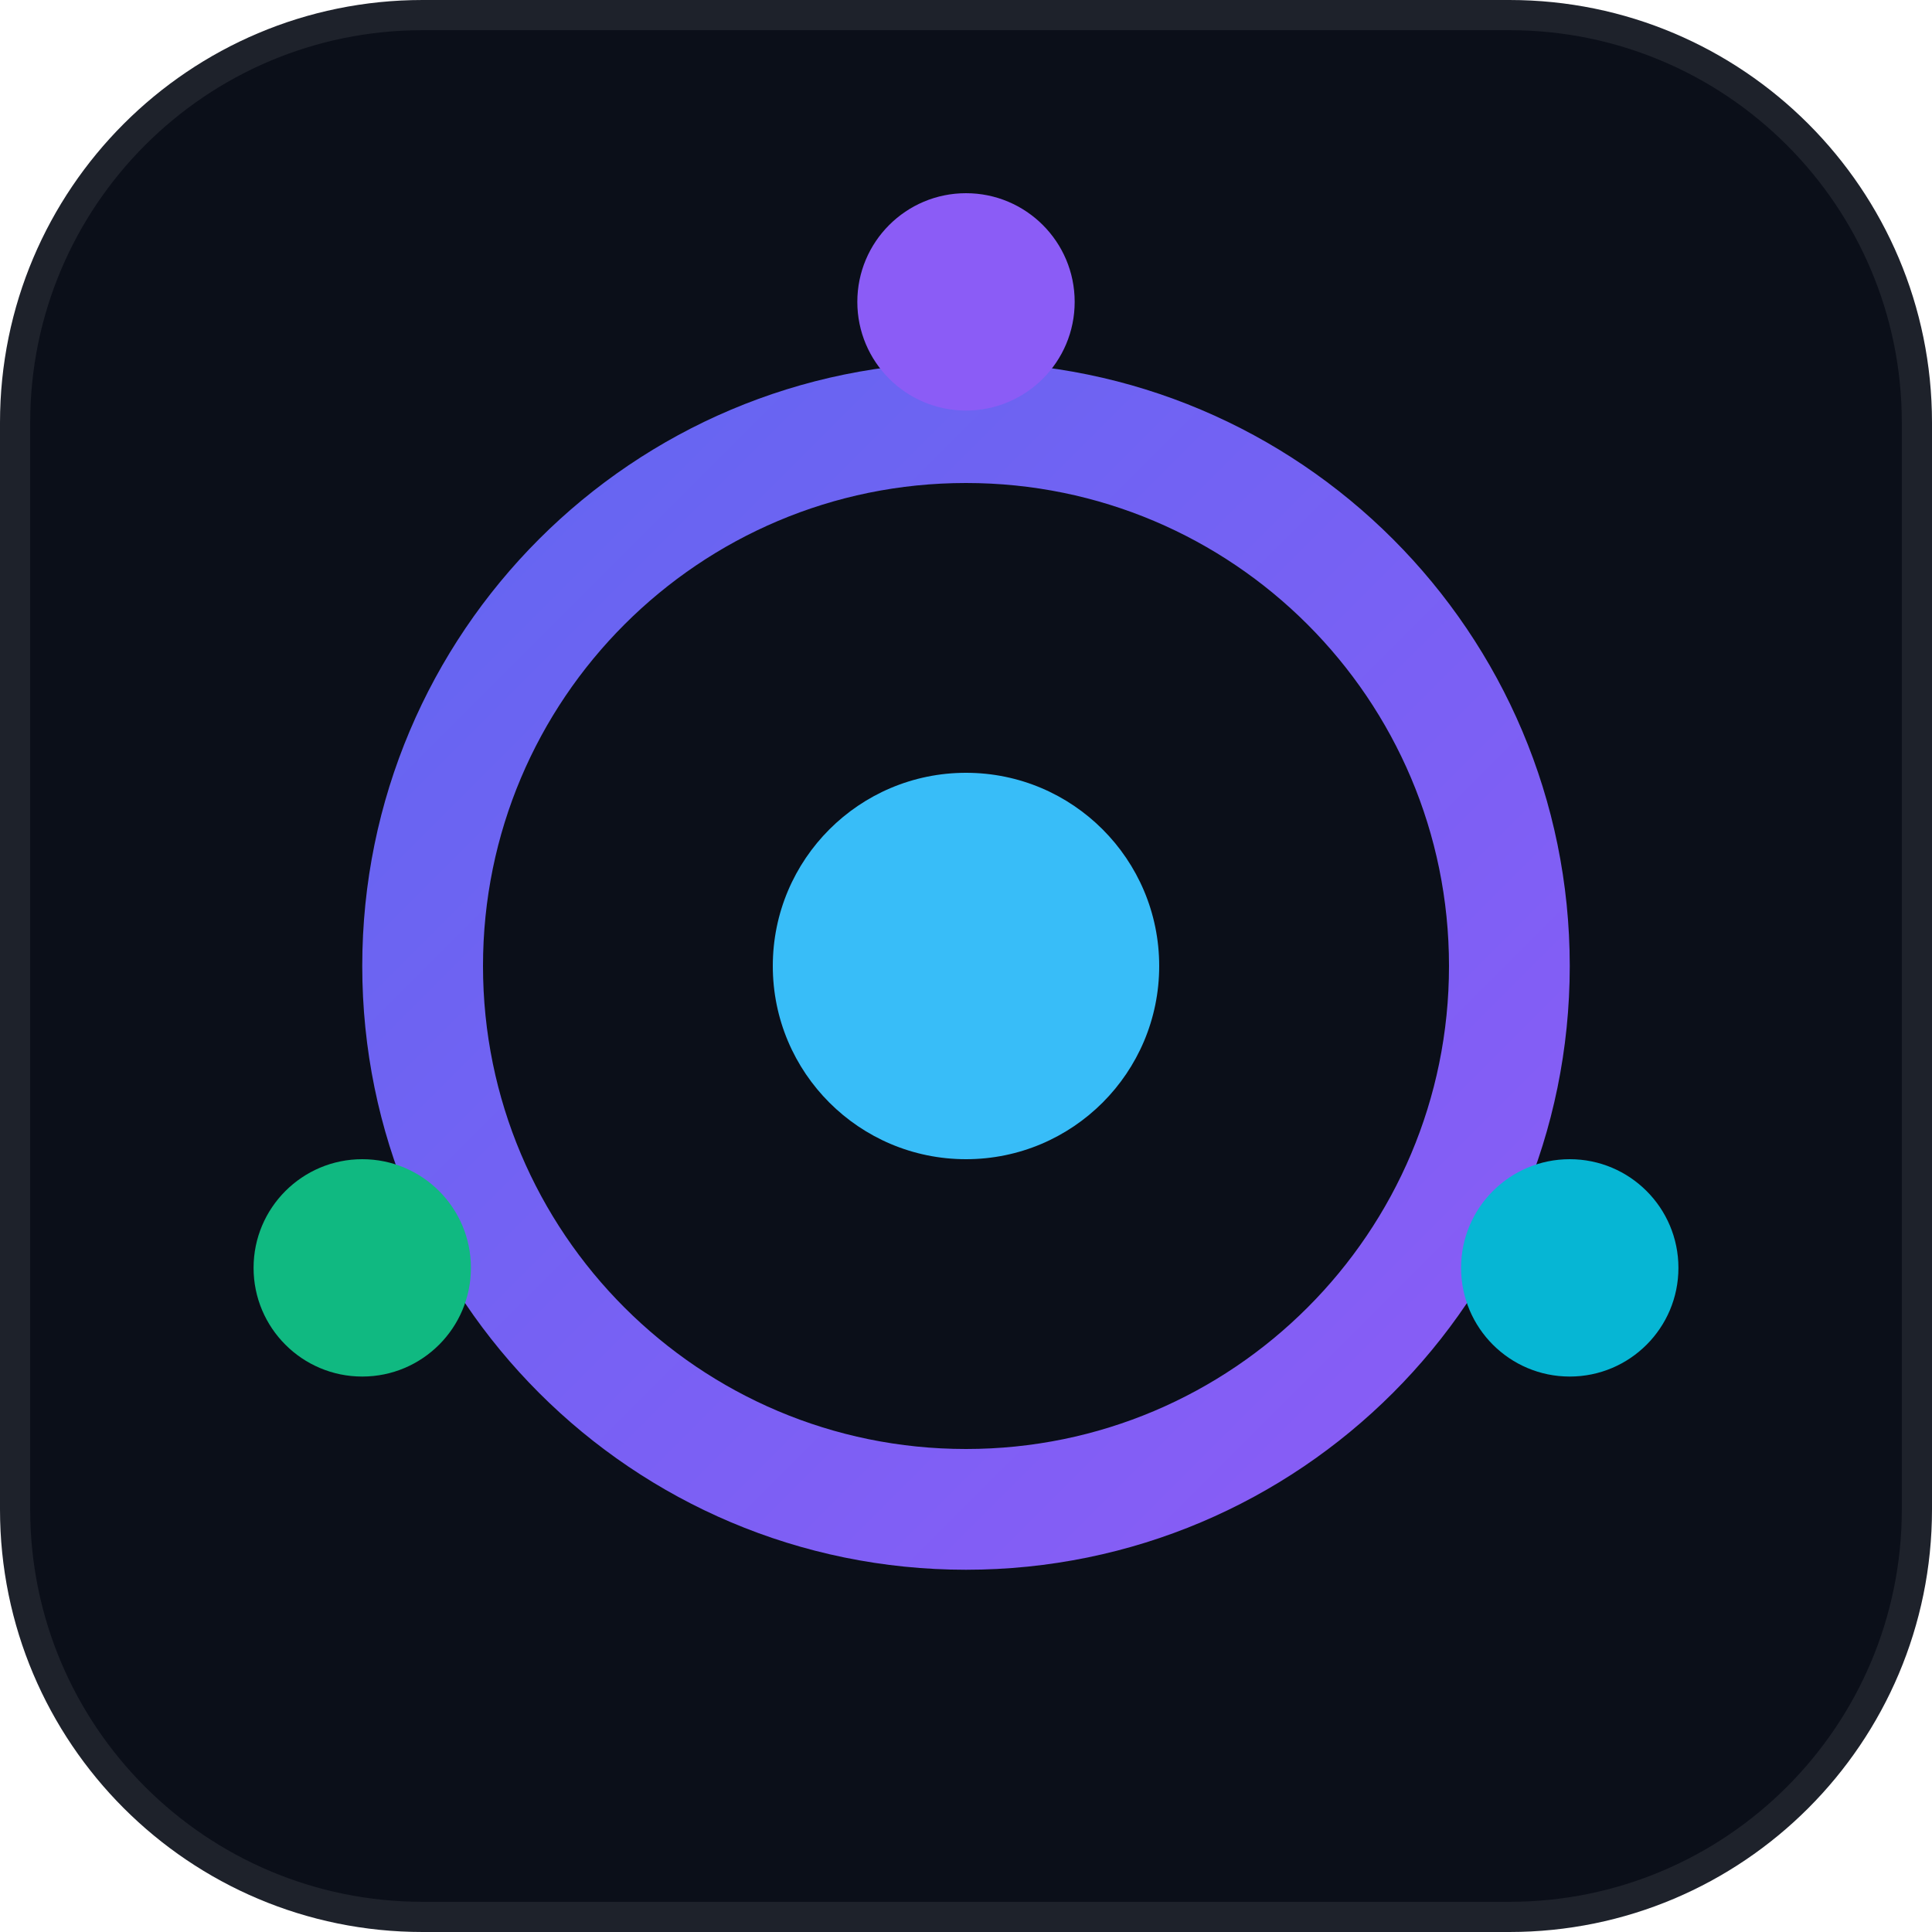
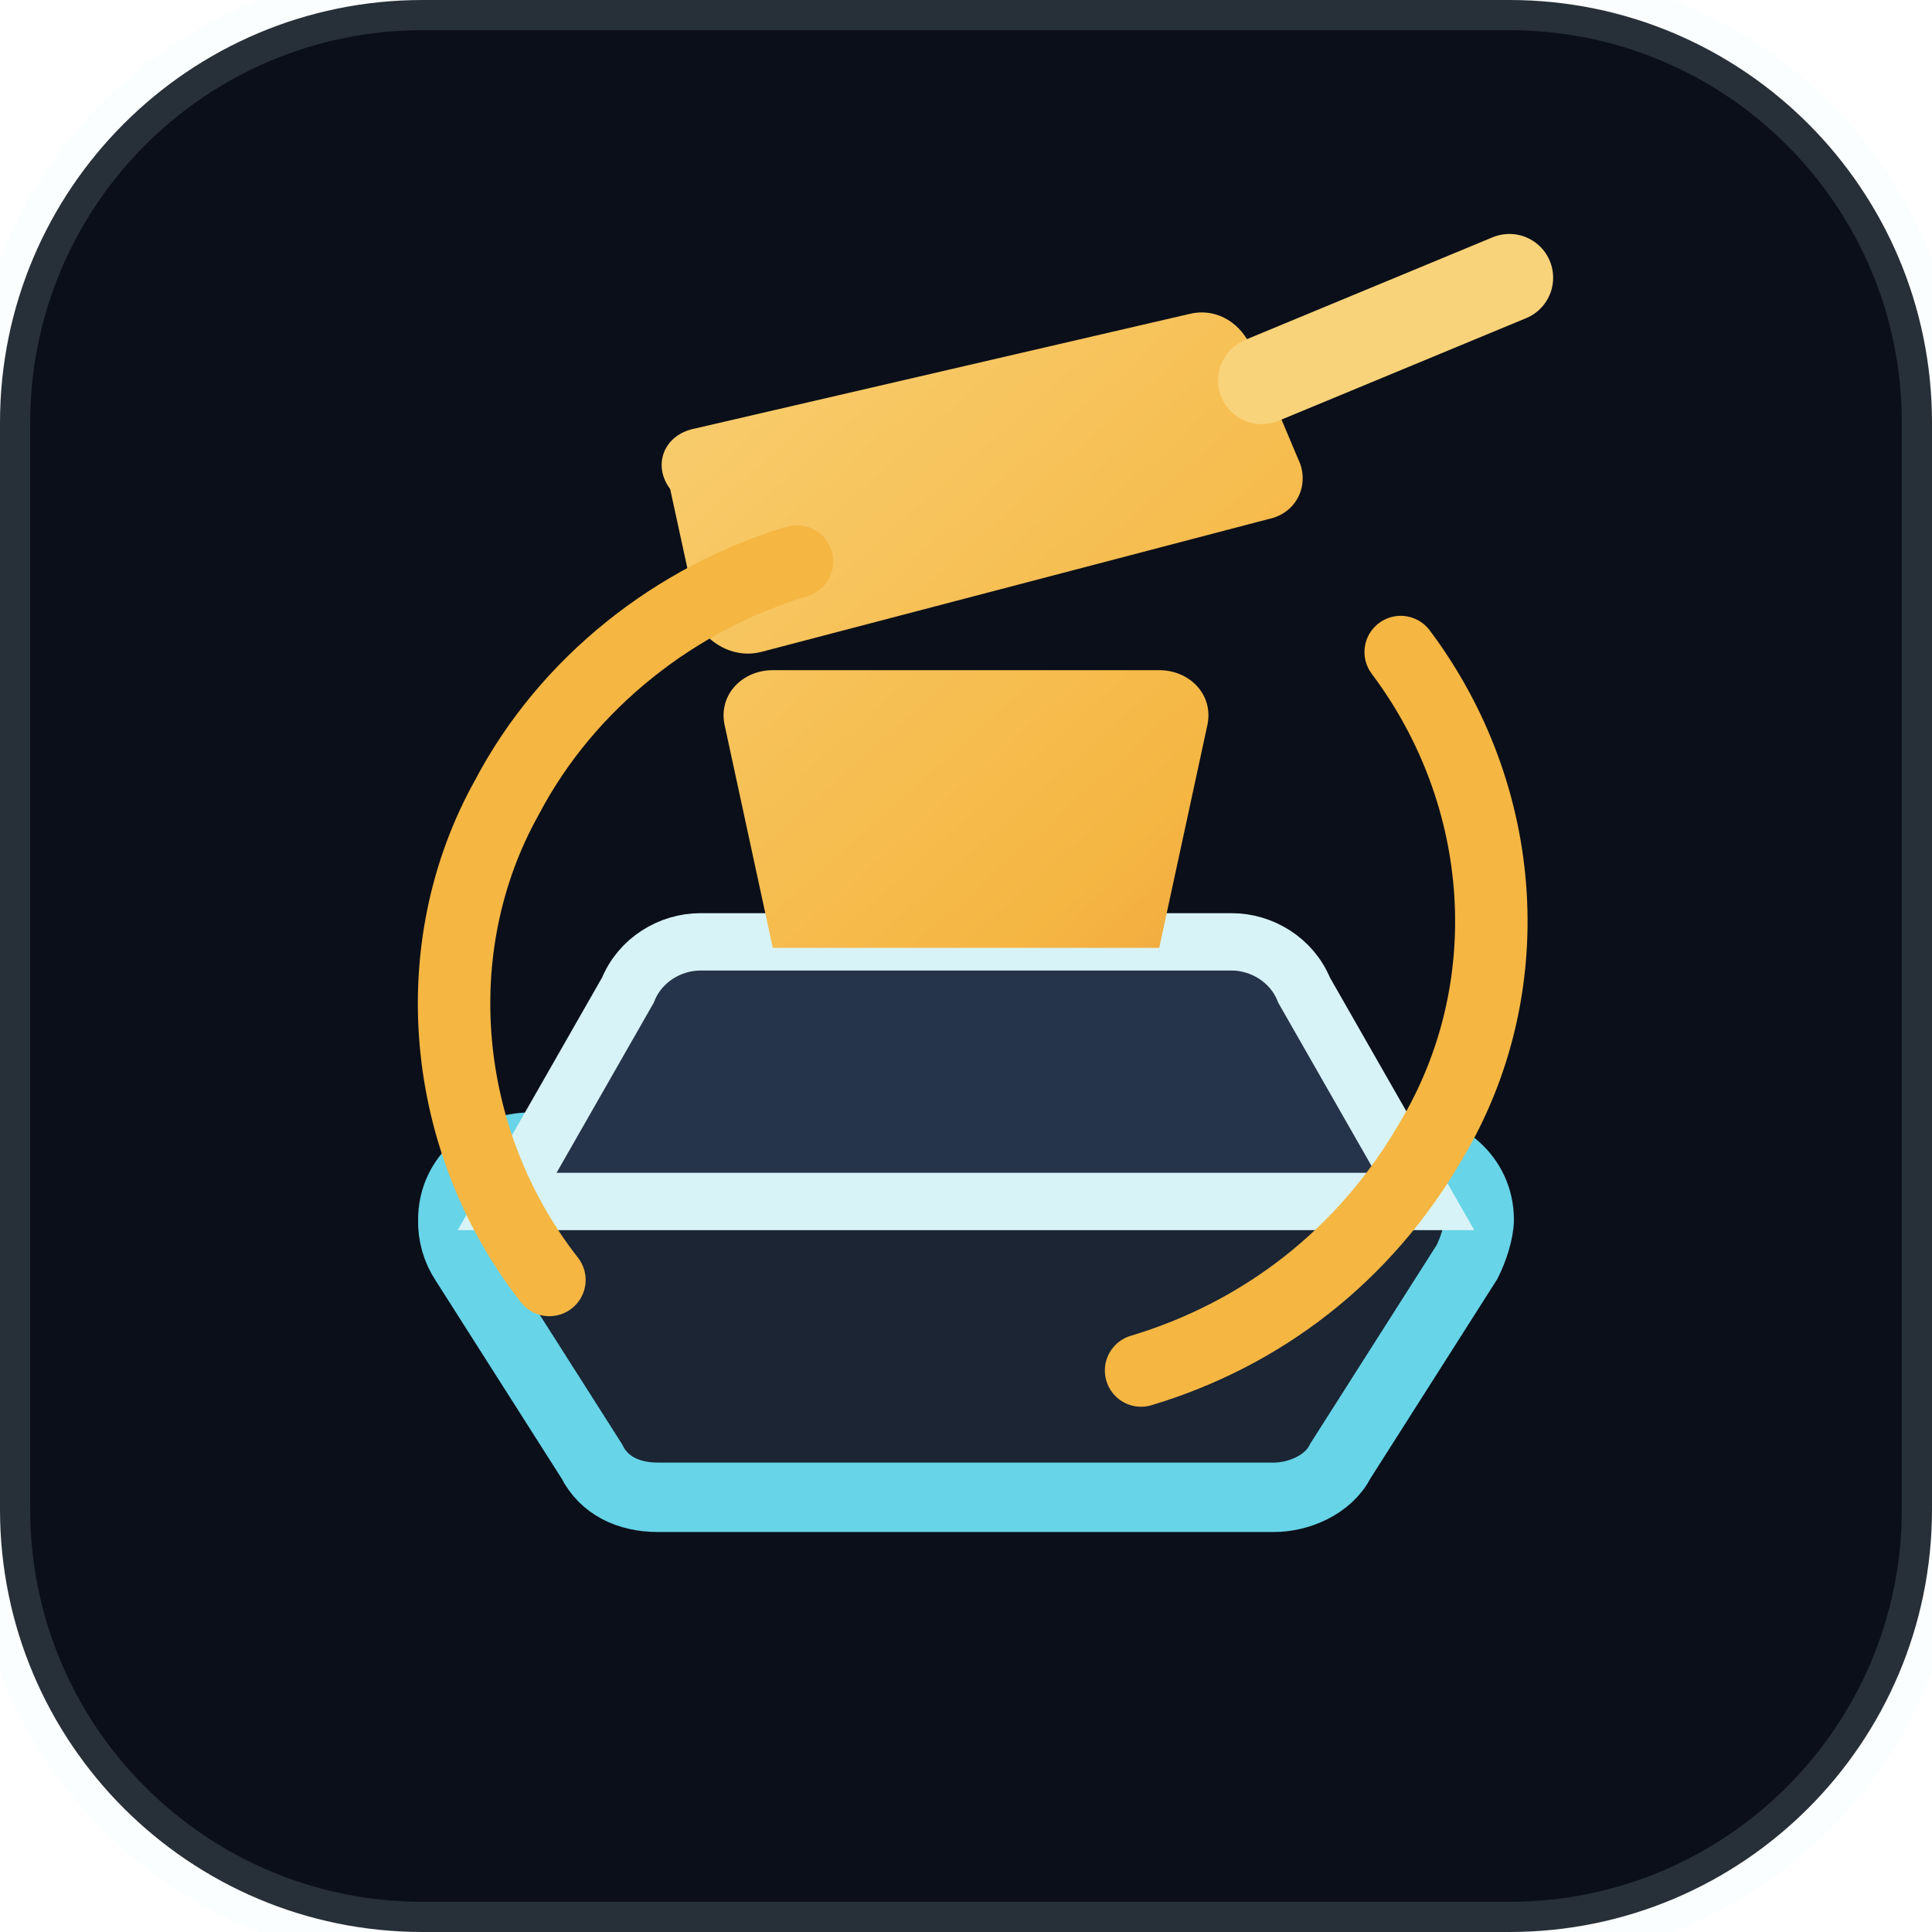
- <svg xmlns="http://www.w3.org/2000/svg" viewBox="0 0 32 32" width="32" height="32">
+ <svg xmlns="http://www.w3.org/2000/svg" viewBox="0 0 32 32" width="32" height="32" role="img" aria-labelledby="kilvin-logo-title kilvin-logo-desc">
  <defs>
-     <linearGradient id="g" x1="0" y1="0" x2="1" y2="1">
-       <stop offset="0" stop-color="#6366f1" />
-       <stop offset="1" stop-color="#8b5cf6" />
+     <linearGradient id="kilvin-ember" x1="7" y1="6" x2="24" y2="25" gradientUnits="userSpaceOnUse">
+       <stop offset="0" stop-color="#f9d37a" />
+       <stop offset="0.54" stop-color="#f5b642" />
+       <stop offset="1" stop-color="#e8743b" />
+     </linearGradient>
+     <linearGradient id="kilvin-steel" x1="8" y1="8" x2="24" y2="25" gradientUnits="userSpaceOnUse">
+       <stop offset="0" stop-color="#d8f3f7" />
+       <stop offset="1" stop-color="#67d4e8" />
    </linearGradient>
  </defs>
-   <rect width="32" height="32" rx="7" fill="#0b0f19" stroke="rgba(255,255,255,0.08)" />
-   <circle cx="16" cy="16" r="9" fill="none" stroke="url(#g)" stroke-width="2" />
-   <circle cx="16" cy="16" r="3.2" fill="#38bdf8" />
-   <circle cx="16" cy="5" r="1.8" fill="#8b5cf6" />
-   <circle cx="26" cy="21" r="1.8" fill="#06b6d4" />
-   <circle cx="6" cy="21" r="1.8" fill="#10b981" />
+   <rect width="32" height="32" rx="7" fill="#0b0f19" stroke="rgba(216,243,247,0.14)" />
+   <path d="M7.5 20.2c0-.7.6-1.2 1.3-1.2h14.4c.7 0 1.3.5 1.3 1.2 0 .2-.1.5-.2.7l-2.1 3.3c-.2.4-.7.6-1.1.6H10.9c-.5 0-.9-.2-1.1-.6l-2.1-3.3a1.2 1.2 0 0 1-.2-.7Z" fill="#1b2533" stroke="#67d4e8" stroke-width="1.15" />
+   <path d="M10.4 16.4c.2-.5.7-.8 1.2-.8h8.8c.5 0 1 .3 1.2.8l2 3.5H8.4l2-3.5Z" fill="#25344a" stroke="#d8f3f7" stroke-width="0.95" />
+   <path d="M12.8 11.1h6.4c.5 0 .9.4.8.9l-.8 3.7h-6.4L12 12c-.1-.5.3-.9.8-.9Z" fill="url(#kilvin-ember)" />
+   <path d="M11.1 8.1c-.3-.4-.1-.9.4-1l8.2-1.9c.4-.1.8.1 1 .5l.8 1.9c.2.4 0 .9-.5 1l-8.4 2.2c-.4.1-.8-.1-1-.4l-.5-2.3Z" fill="url(#kilvin-ember)" />
+   <path d="M20.9 6.3 25 4.6" stroke="#f9d37a" stroke-width="1.45" stroke-linecap="round" />
+   <path d="M23.2 10.8c1.8 2.4 2 5.6.5 8.1-1.1 1.9-2.8 3.2-4.8 3.8M9.1 21.2c-1.8-2.3-2.1-5.5-.7-8 1-1.9 2.8-3.3 4.8-3.9" fill="none" stroke="#f5b642" stroke-width="1.2" stroke-linecap="round" />
</svg>
